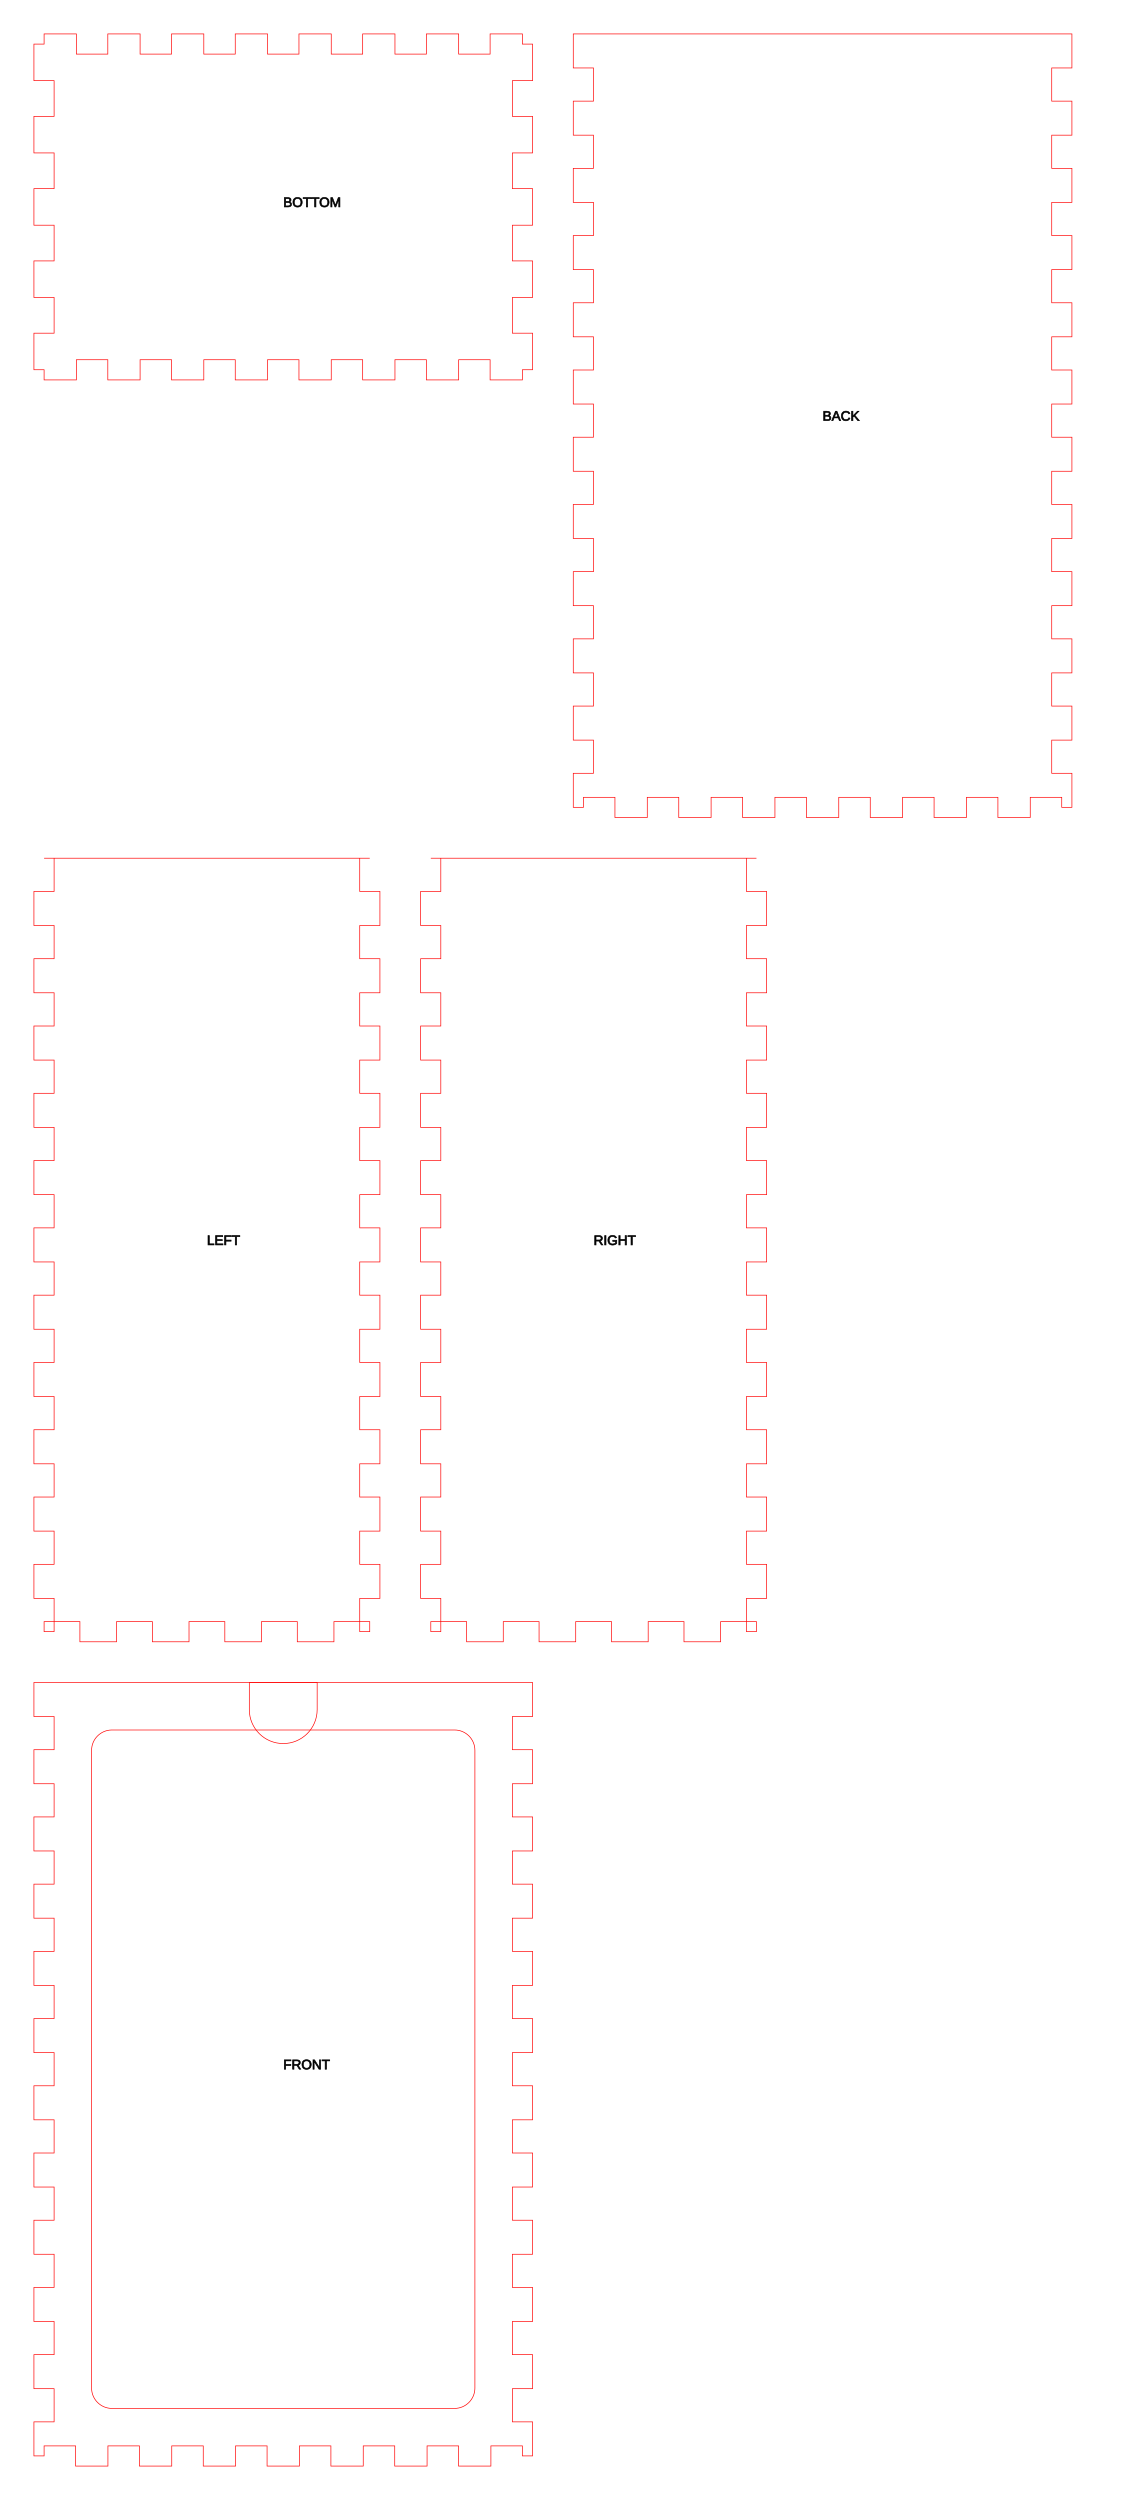
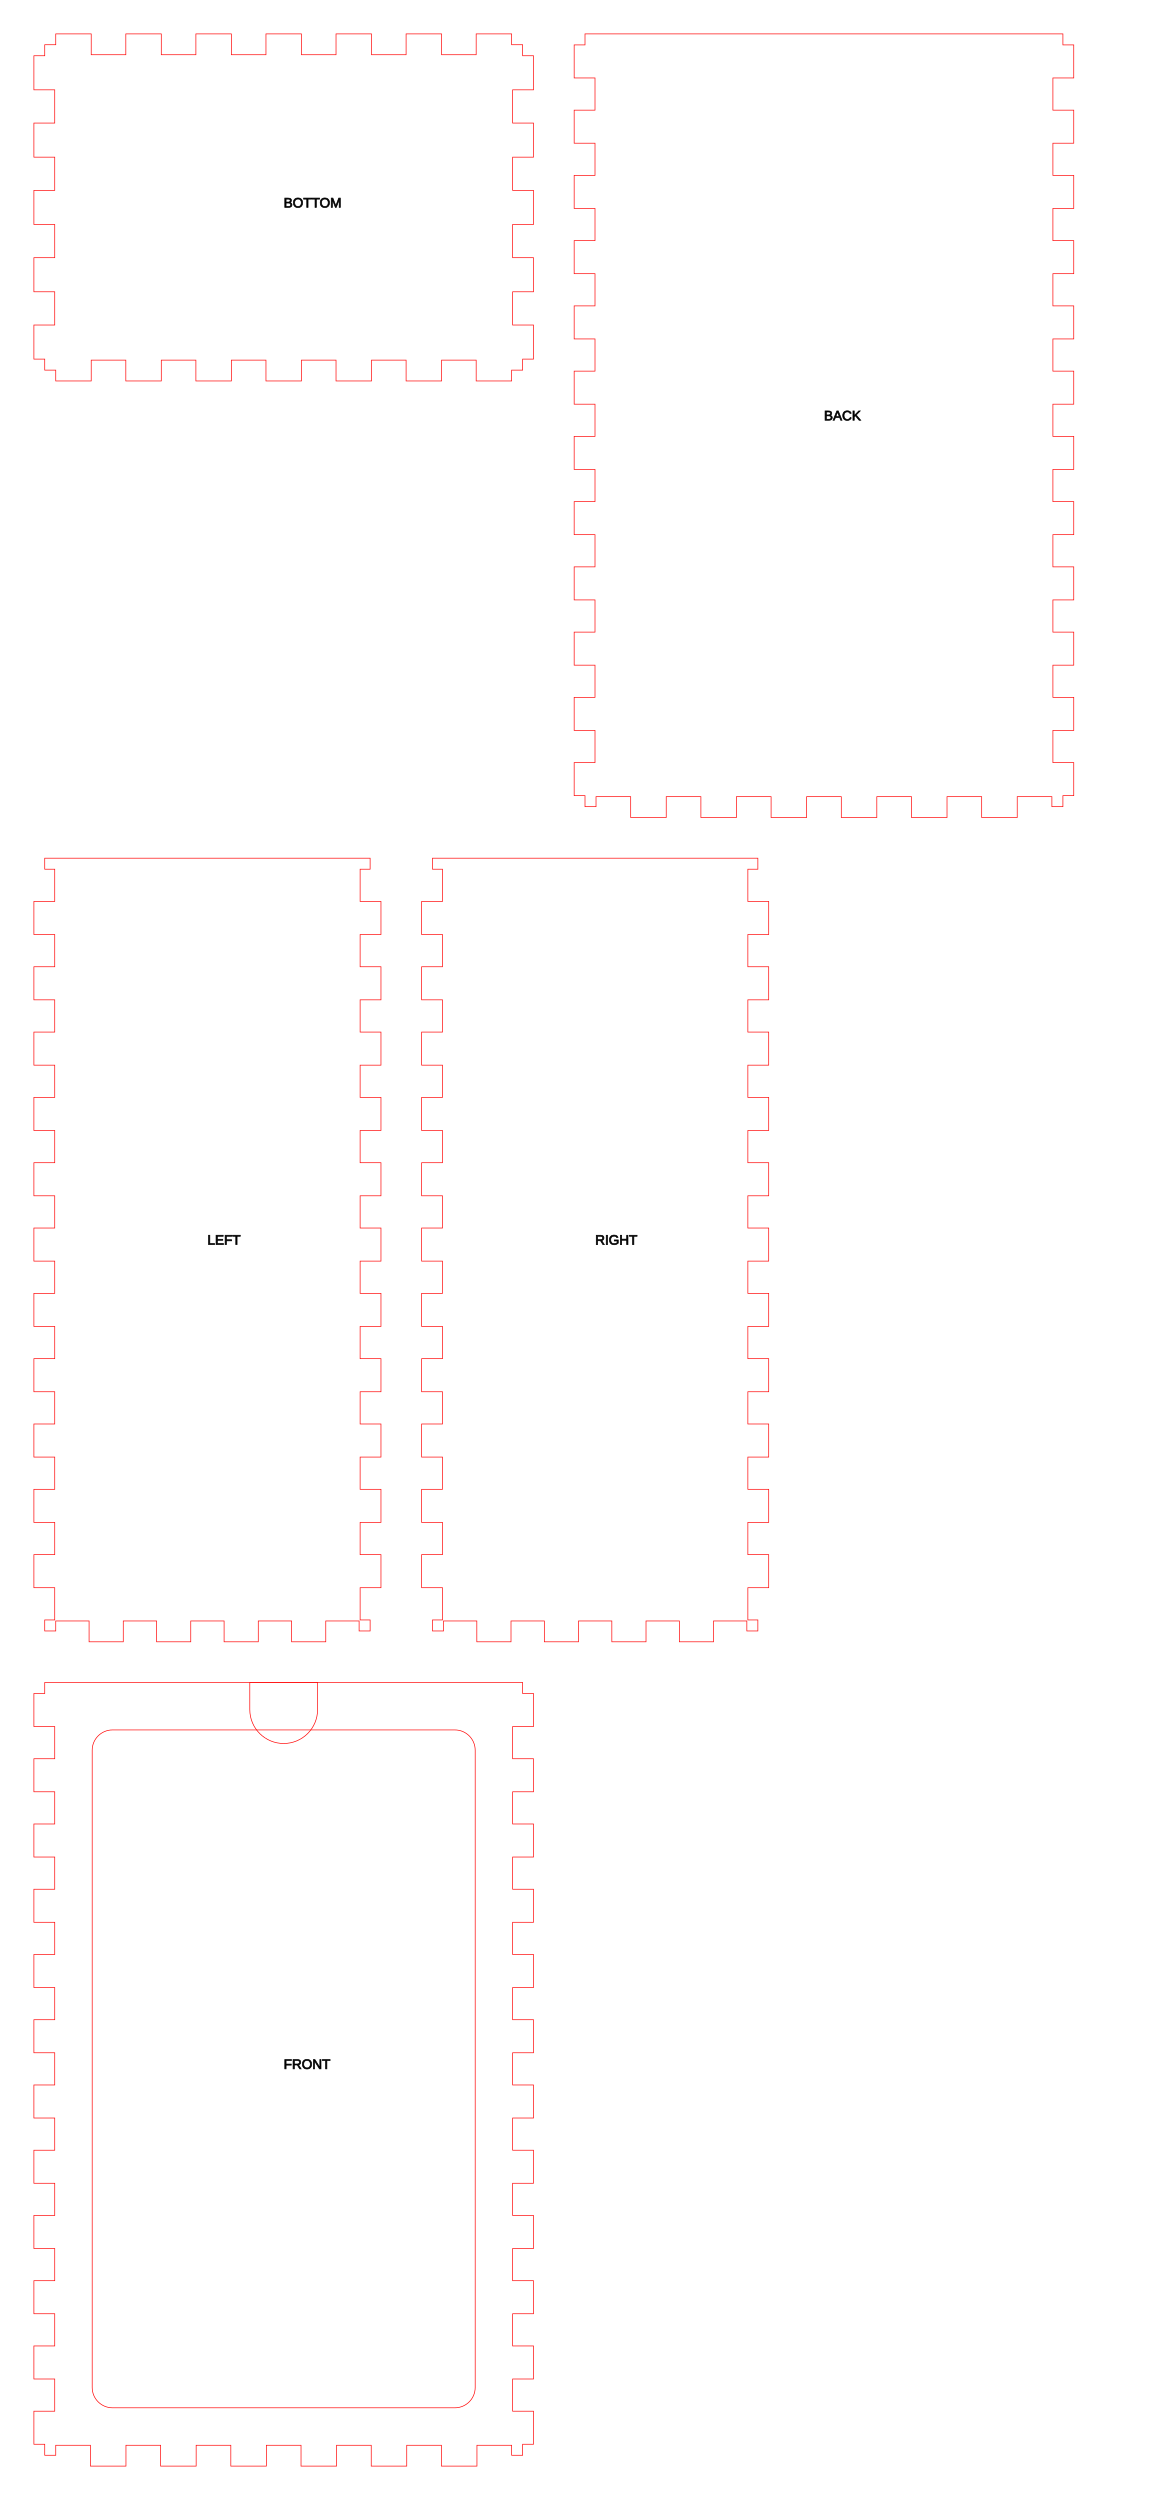
- <svg xmlns="http://www.w3.org/2000/svg" width="338mm" height="737mm" viewBox="0 0 338 737">
+ <svg xmlns="http://www.w3.org/2000/svg" width="338.8mm" height="737.6mm" viewBox="0 0 338.8 737.6">
  <style>
    .cut { fill: none; stroke: #ff0000; stroke-width: 0.2; }
    .score { fill: none; stroke: #0000ff; stroke-width: 0.2; stroke-dasharray: 2 2; }
    .engrave { fill: none; stroke: #000000; stroke-width: 0.2; }
    .text { fill: #000000; font-family: Arial, sans-serif; font-size: 4px; }
  </style>
  <g id="CUT" class="cut">
-     <g id="BOTTOM" transform="translate(13,13)">
-       <path d="M 0 0 L 0 -3 L 9.517 -3 L 9.517 0 L 9.517 2.95 L 18.783 2.95 L 18.783 0 L 18.783 -3 L 28.3 -3 L 28.3 0 L 28.3 2.95 L 37.567 2.95 L 37.567 0 L 37.567 -3 L 47.083 -3 L 47.083 0 L 47.083 2.95 L 56.35 2.95 L 56.35 0 L 56.35 -3 L 65.867 -3 L 65.867 0 L 65.867 2.95 L 75.133 2.95 L 75.133 0 L 75.133 -3 L 84.65 -3 L 84.65 0 L 84.65 2.95 L 93.917 2.95 L 93.917 0 L 93.917 -3 L 103.433 -3 L 103.433 0 L 103.433 2.95 L 112.7 2.95 L 112.7 0 L 112.7 -3 L 122.217 -3 L 122.217 0 L 122.217 2.95 L 131.483 2.95 L 131.483 0 L 131.483 -3 L 141 -3 L 141 0 L 144 0 L 144 10.778 L 141 10.778 L 138.05 10.778 L 138.05 21.306 L 141 21.306 L 144 21.306 L 144 32.083 L 141 32.083 L 138.05 32.083 L 138.05 42.611 L 141 42.611 L 144 42.611 L 144 53.389 L 141 53.389 L 138.05 53.389 L 138.05 63.917 L 141 63.917 L 144 63.917 L 144 74.694 L 141 74.694 L 138.05 74.694 L 138.05 85.222 L 141 85.222 L 144 85.222 L 144 96 L 141 96 L 141 99 L 131.483 99 L 131.483 96 L 131.483 93.05 L 122.217 93.05 L 122.217 96 L 122.217 99 L 112.7 99 L 112.7 96 L 112.7 93.05 L 103.433 93.05 L 103.433 96 L 103.433 99 L 93.917 99 L 93.917 96 L 93.917 93.05 L 84.65 93.05 L 84.65 96 L 84.65 99 L 75.133 99 L 75.133 96 L 75.133 93.05 L 65.867 93.05 L 65.867 96 L 65.867 99 L 56.35 99 L 56.35 96 L 56.35 93.05 L 47.083 93.05 L 47.083 96 L 47.083 99 L 37.567 99 L 37.567 96 L 37.567 93.05 L 28.3 93.05 L 28.3 96 L 28.3 99 L 18.783 99 L 18.783 96 L 18.783 93.05 L 9.517 93.05 L 9.517 96 L 9.517 99 L -0 99 L -0 96 L -3 96 L -3 85.222 L 0 85.222 L 2.95 85.222 L 2.95 74.694 L 0 74.694 L -3 74.694 L -3 63.917 L 0 63.917 L 2.95 63.917 L 2.95 53.389 L 0 53.389 L -3 53.389 L -3 42.611 L 0 42.611 L 2.95 42.611 L 2.95 32.083 L 0 32.083 L -3 32.083 L -3 21.306 L 0 21.306 L 2.95 21.306 L 2.95 10.778 L 0 10.778 L -3 10.778 L -3 0 L 0 0 Z" />
+     <g id="BOTTOM" transform="translate(13.2,13.2)">
+       <path d="M 0 0 L 3.25 0 L 3.25 -3.2 L 13.711 -3.2 L 13.711 0 L 13.711 2.95 L 23.923 2.95 L 23.923 0 L 23.923 -3.2 L 34.385 -3.2 L 34.385 0 L 34.385 2.95 L 44.596 2.95 L 44.596 0 L 44.596 -3.2 L 55.058 -3.2 L 55.058 0 L 55.058 2.95 L 65.269 2.95 L 65.269 0 L 65.269 -3.2 L 75.731 -3.2 L 75.731 0 L 75.731 2.95 L 85.942 2.95 L 85.942 0 L 85.942 -3.2 L 96.404 -3.2 L 96.404 0 L 96.404 2.95 L 106.615 2.95 L 106.615 0 L 106.615 -3.2 L 117.077 -3.2 L 117.077 0 L 117.077 2.95 L 127.289 2.95 L 127.289 0 L 127.289 -3.2 L 137.75 -3.2 L 137.75 0 L 141 0 L 141 3.25 L 144.2 3.25 L 144.2 13.305 L 141 13.305 L 138.05 13.305 L 138.05 23.111 L 141 23.111 L 144.2 23.111 L 144.2 33.167 L 141 33.167 L 138.05 33.167 L 138.05 42.972 L 141 42.972 L 144.2 42.972 L 144.2 53.028 L 141 53.028 L 138.05 53.028 L 138.05 62.833 L 141 62.833 L 144.2 62.833 L 144.2 72.889 L 141 72.889 L 138.05 72.889 L 138.05 82.695 L 141 82.695 L 144.2 82.695 L 144.2 92.75 L 141 92.75 L 141 96 L 137.75 96 L 137.75 99.2 L 127.289 99.2 L 127.289 96 L 127.289 93.05 L 117.077 93.05 L 117.077 96 L 117.077 99.2 L 106.615 99.2 L 106.615 96 L 106.615 93.05 L 96.404 93.05 L 96.404 96 L 96.404 99.2 L 85.942 99.2 L 85.942 96 L 85.942 93.05 L 75.731 93.05 L 75.731 96 L 75.731 99.2 L 65.269 99.2 L 65.269 96 L 65.269 93.05 L 55.058 93.05 L 55.058 96 L 55.058 99.2 L 44.596 99.2 L 44.596 96 L 44.596 93.05 L 34.385 93.05 L 34.385 96 L 34.385 99.2 L 23.923 99.2 L 23.923 96 L 23.923 93.05 L 13.711 93.05 L 13.711 96 L 13.711 99.2 L 3.25 99.2 L 3.25 96 L 0 96 L 0 92.75 L -3.2 92.75 L -3.2 82.695 L 0 82.695 L 2.95 82.695 L 2.95 72.889 L 0 72.889 L -3.2 72.889 L -3.2 62.833 L 0 62.833 L 2.95 62.833 L 2.95 53.028 L 0 53.028 L -3.2 53.028 L -3.2 42.972 L 0 42.972 L 2.95 42.972 L 2.95 33.167 L 0 33.167 L -3.2 33.167 L -3.2 23.111 L 0 23.111 L 2.95 23.111 L 2.95 13.305 L 0 13.305 L -3.2 13.305 L -3.2 3.25 L 0 3.25 L 0 0 Z" />
    </g>
-     <g id="BACK" transform="translate(172,10)">
-       <path d="M 0 0 L 141 0 L 144 0 L 144 10.033 L 141 10.033 L 138.05 10.033 L 138.05 19.815 L 141 19.815 L 144 19.815 L 144 29.848 L 141 29.848 L 138.05 29.848 L 138.05 39.63 L 141 39.63 L 144 39.63 L 144 49.663 L 141 49.663 L 138.05 49.663 L 138.05 59.446 L 141 59.446 L 144 59.446 L 144 69.478 L 141 69.478 L 138.05 69.478 L 138.05 79.261 L 141 79.261 L 144 79.261 L 144 89.293 L 141 89.293 L 138.05 89.293 L 138.05 99.076 L 141 99.076 L 144 99.076 L 144 109.109 L 141 109.109 L 138.05 109.109 L 138.05 118.891 L 141 118.891 L 144 118.891 L 144 128.924 L 141 128.924 L 138.05 128.924 L 138.05 138.707 L 141 138.707 L 144 138.707 L 144 148.739 L 141 148.739 L 138.05 148.739 L 138.05 158.522 L 141 158.522 L 144 158.522 L 144 168.554 L 141 168.554 L 138.05 168.554 L 138.05 178.337 L 141 178.337 L 144 178.337 L 144 188.37 L 141 188.37 L 138.05 188.37 L 138.05 198.152 L 141 198.152 L 144 198.152 L 144 208.185 L 141 208.185 L 138.05 208.185 L 138.05 217.967 L 141 217.967 L 144 217.967 L 144 228 L 141 228 L 141 225.05 L 131.717 225.05 L 131.717 228 L 131.717 231 L 122.183 231 L 122.183 228 L 122.183 225.05 L 112.9 225.05 L 112.9 228 L 112.9 231 L 103.367 231 L 103.367 228 L 103.367 225.05 L 94.083 225.05 L 94.083 228 L 94.083 231 L 84.55 231 L 84.55 228 L 84.55 225.05 L 75.267 225.05 L 75.267 228 L 75.267 231 L 65.733 231 L 65.733 228 L 65.733 225.05 L 56.45 225.05 L 56.45 228 L 56.45 231 L 46.917 231 L 46.917 228 L 46.917 225.05 L 37.633 225.05 L 37.633 228 L 37.633 231 L 28.1 231 L 28.1 228 L 28.1 225.05 L 18.817 225.05 L 18.817 228 L 18.817 231 L 9.283 231 L 9.283 228 L 9.283 225.05 L 0 225.05 L 0 228 L -3 228 L -3 217.967 L 0 217.967 L 2.95 217.967 L 2.95 208.185 L 0 208.185 L -3 208.185 L -3 198.152 L 0 198.152 L 2.95 198.152 L 2.95 188.37 L 0 188.37 L -3 188.37 L -3 178.337 L 0 178.337 L 2.95 178.337 L 2.95 168.554 L 0 168.554 L -3 168.554 L -3 158.522 L 0 158.522 L 2.95 158.522 L 2.95 148.739 L 0 148.739 L -3 148.739 L -3 138.707 L 0 138.707 L 2.95 138.707 L 2.95 128.924 L 0 128.924 L -3 128.924 L -3 118.891 L 0 118.891 L 2.95 118.891 L 2.95 109.109 L 0 109.109 L -3 109.109 L -3 99.076 L 0 99.076 L 2.95 99.076 L 2.95 89.293 L 0 89.293 L -3 89.293 L -3 79.261 L 0 79.261 L 2.95 79.261 L 2.95 69.478 L 0 69.478 L -3 69.478 L -3 59.446 L 0 59.446 L 2.95 59.446 L 2.95 49.663 L 0 49.663 L -3 49.663 L -3 39.63 L 0 39.63 L 2.95 39.63 L 2.95 29.848 L 0 29.848 L -3 29.848 L -3 19.815 L 0 19.815 L 2.95 19.815 L 2.95 10.033 L 0 10.033 L -3 10.033 L -3 -0 L 0 -0 Z" />
+     <g id="BACK" transform="translate(172.6,10)">
+       <path d="M 0 0 L 141 0 L 141 3.25 L 144.2 3.25 L 144.2 13 L 141 13 L 138.05 13 L 138.05 22.5 L 141 22.5 L 144.2 22.5 L 144.2 32.25 L 141 32.25 L 138.05 32.25 L 138.05 41.75 L 141 41.75 L 144.2 41.75 L 144.2 51.5 L 141 51.5 L 138.05 51.5 L 138.05 61 L 141 61 L 144.2 61 L 144.2 70.75 L 141 70.75 L 138.05 70.75 L 138.05 80.25 L 141 80.25 L 144.2 80.25 L 144.2 90 L 141 90 L 138.05 90 L 138.05 99.5 L 141 99.5 L 144.2 99.5 L 144.2 109.25 L 141 109.25 L 138.05 109.25 L 138.05 118.75 L 141 118.75 L 144.2 118.75 L 144.2 128.5 L 141 128.5 L 138.05 128.5 L 138.05 138 L 141 138 L 144.2 138 L 144.2 147.75 L 141 147.75 L 138.05 147.75 L 138.05 157.25 L 141 157.25 L 144.2 157.25 L 144.2 167 L 141 167 L 138.05 167 L 138.05 176.5 L 141 176.5 L 144.2 176.5 L 144.2 186.25 L 141 186.25 L 138.05 186.25 L 138.05 195.75 L 141 195.75 L 144.2 195.75 L 144.2 205.5 L 141 205.5 L 138.05 205.5 L 138.05 215 L 141 215 L 144.2 215 L 144.2 224.75 L 141 224.75 L 141 228 L 137.75 228 L 137.75 225.05 L 127.519 225.05 L 127.519 228 L 127.519 231.2 L 117.038 231.2 L 117.038 228 L 117.038 225.05 L 106.808 225.05 L 106.808 228 L 106.808 231.2 L 96.327 231.2 L 96.327 228 L 96.327 225.05 L 86.096 225.05 L 86.096 228 L 86.096 231.2 L 75.615 231.2 L 75.615 228 L 75.615 225.05 L 65.385 225.05 L 65.385 228 L 65.385 231.2 L 54.904 231.2 L 54.904 228 L 54.904 225.05 L 44.673 225.05 L 44.673 228 L 44.673 231.2 L 34.192 231.2 L 34.192 228 L 34.192 225.05 L 23.962 225.05 L 23.962 228 L 23.962 231.2 L 13.481 231.2 L 13.481 228 L 13.481 225.05 L 3.25 225.05 L 3.25 228 L 0 228 L 0 224.75 L -3.2 224.75 L -3.2 215 L 0 215 L 2.95 215 L 2.95 205.5 L 0 205.5 L -3.2 205.5 L -3.2 195.75 L 0 195.75 L 2.95 195.75 L 2.95 186.25 L 0 186.25 L -3.2 186.25 L -3.2 176.5 L 0 176.5 L 2.95 176.5 L 2.95 167 L 0 167 L -3.2 167 L -3.2 157.25 L 0 157.25 L 2.95 157.25 L 2.95 147.75 L 0 147.75 L -3.2 147.75 L -3.2 138 L 0 138 L 2.95 138 L 2.95 128.5 L 0 128.5 L -3.2 128.5 L -3.2 118.75 L 0 118.75 L 2.95 118.75 L 2.95 109.25 L 0 109.25 L -3.2 109.25 L -3.2 99.5 L 0 99.5 L 2.95 99.5 L 2.95 90 L 0 90 L -3.2 90 L -3.2 80.25 L 0 80.25 L 2.95 80.25 L 2.95 70.75 L 0 70.75 L -3.2 70.75 L -3.2 61 L 0 61 L 2.95 61 L 2.95 51.5 L 0 51.5 L -3.2 51.5 L -3.2 41.75 L 0 41.75 L 2.95 41.75 L 2.95 32.25 L 0 32.25 L -3.2 32.25 L -3.2 22.5 L 0 22.5 L 2.95 22.5 L 2.95 13 L 0 13 L -3.2 13 L -3.2 3.25 L 0 3.25 L 0 0 Z" />
    </g>
-     <g id="LEFT" transform="translate(13,253)">
-       <path d="M 0 0 L 96 0 L 93.05 0 L 93.05 9.793 L 96 9.793 L 99 9.793 L 99 19.837 L 96 19.837 L 93.05 19.837 L 93.05 29.63 L 96 29.63 L 99 29.63 L 99 39.674 L 96 39.674 L 93.05 39.674 L 93.05 49.467 L 96 49.467 L 99 49.467 L 99 59.511 L 96 59.511 L 93.05 59.511 L 93.05 69.304 L 96 69.304 L 99 69.304 L 99 79.348 L 96 79.348 L 93.05 79.348 L 93.05 89.141 L 96 89.141 L 99 89.141 L 99 99.185 L 96 99.185 L 93.05 99.185 L 93.05 108.978 L 96 108.978 L 99 108.978 L 99 119.022 L 96 119.022 L 93.05 119.022 L 93.05 128.815 L 96 128.815 L 99 128.815 L 99 138.859 L 96 138.859 L 93.05 138.859 L 93.05 148.652 L 96 148.652 L 99 148.652 L 99 158.696 L 96 158.696 L 93.05 158.696 L 93.05 168.489 L 96 168.489 L 99 168.489 L 99 178.533 L 96 178.533 L 93.05 178.533 L 93.05 188.326 L 96 188.326 L 99 188.326 L 99 198.37 L 96 198.37 L 93.05 198.37 L 93.05 208.163 L 96 208.163 L 99 208.163 L 99 218.207 L 96 218.207 L 93.05 218.207 L 93.05 228 L 96 228 L 96 225.05 L 85.445 225.05 L 85.445 228 L 85.445 231 L 74.639 231 L 74.639 228 L 74.639 225.05 L 64.083 225.05 L 64.083 228 L 64.083 231 L 53.278 231 L 53.278 228 L 53.278 225.05 L 42.722 225.05 L 42.722 228 L 42.722 231 L 31.917 231 L 31.917 228 L 31.917 225.05 L 21.361 225.05 L 21.361 228 L 21.361 231 L 10.555 231 L 10.555 228 L 10.555 225.05 L -0 225.05 L -0 228 L 2.95 228 L 2.95 218.207 L 0 218.207 L -3 218.207 L -3 208.163 L 0 208.163 L 2.95 208.163 L 2.95 198.37 L 0 198.37 L -3 198.37 L -3 188.326 L 0 188.326 L 2.95 188.326 L 2.95 178.533 L 0 178.533 L -3 178.533 L -3 168.489 L 0 168.489 L 2.95 168.489 L 2.95 158.696 L 0 158.696 L -3 158.696 L -3 148.652 L 0 148.652 L 2.95 148.652 L 2.95 138.859 L 0 138.859 L -3 138.859 L -3 128.815 L 0 128.815 L 2.95 128.815 L 2.95 119.022 L 0 119.022 L -3 119.022 L -3 108.978 L 0 108.978 L 2.95 108.978 L 2.95 99.185 L 0 99.185 L -3 99.185 L -3 89.141 L 0 89.141 L 2.95 89.141 L 2.95 79.348 L 0 79.348 L -3 79.348 L -3 69.304 L 0 69.304 L 2.95 69.304 L 2.95 59.511 L 0 59.511 L -3 59.511 L -3 49.467 L 0 49.467 L 2.95 49.467 L 2.95 39.674 L 0 39.674 L -3 39.674 L -3 29.63 L 0 29.63 L 2.95 29.63 L 2.95 19.837 L 0 19.837 L -3 19.837 L -3 9.793 L 0 9.793 L 2.95 9.793 L 2.95 0 L 0 0 Z" />
+     <g id="LEFT" transform="translate(13.2,253.2)">
+       <path d="M 0 0 L 96 0 L 96 3.25 L 93.05 3.25 L 93.05 12.761 L 96 12.761 L 99.2 12.761 L 99.2 22.522 L 96 22.522 L 93.05 22.522 L 93.05 32.033 L 96 32.033 L 99.2 32.033 L 99.2 41.793 L 96 41.793 L 93.05 41.793 L 93.05 51.304 L 96 51.304 L 99.2 51.304 L 99.2 61.065 L 96 61.065 L 93.05 61.065 L 93.05 70.576 L 96 70.576 L 99.2 70.576 L 99.2 80.337 L 96 80.337 L 93.05 80.337 L 93.05 89.848 L 96 89.848 L 99.2 89.848 L 99.2 99.609 L 96 99.609 L 93.05 99.609 L 93.05 109.12 L 96 109.12 L 99.2 109.12 L 99.2 118.88 L 96 118.88 L 93.05 118.88 L 93.05 128.391 L 96 128.391 L 99.2 128.391 L 99.2 138.152 L 96 138.152 L 93.05 138.152 L 93.05 147.663 L 96 147.663 L 99.2 147.663 L 99.2 157.424 L 96 157.424 L 93.05 157.424 L 93.05 166.935 L 96 166.935 L 99.2 166.935 L 99.2 176.696 L 96 176.696 L 93.05 176.696 L 93.05 186.207 L 96 186.207 L 99.2 186.207 L 99.2 195.967 L 96 195.967 L 93.05 195.967 L 93.05 205.478 L 96 205.478 L 99.2 205.478 L 99.2 215.239 L 96 215.239 L 93.05 215.239 L 93.05 224.75 L 96 224.75 L 96 228 L 92.75 228 L 92.75 225.05 L 82.917 225.05 L 82.917 228 L 82.917 231.2 L 72.833 231.2 L 72.833 228 L 72.833 225.05 L 63 225.05 L 63 228 L 63 231.2 L 52.917 231.2 L 52.917 228 L 52.917 225.05 L 43.083 225.05 L 43.083 228 L 43.083 231.2 L 33 231.2 L 33 228 L 33 225.05 L 23.167 225.05 L 23.167 228 L 23.167 231.2 L 13.083 231.2 L 13.083 228 L 13.083 225.05 L 3.25 225.05 L 3.25 228 L 0 228 L 0 224.75 L 2.95 224.75 L 2.95 215.239 L 0 215.239 L -3.2 215.239 L -3.2 205.478 L 0 205.478 L 2.95 205.478 L 2.95 195.967 L 0 195.967 L -3.2 195.967 L -3.2 186.207 L 0 186.207 L 2.95 186.207 L 2.95 176.696 L 0 176.696 L -3.2 176.696 L -3.2 166.935 L 0 166.935 L 2.95 166.935 L 2.95 157.424 L 0 157.424 L -3.2 157.424 L -3.2 147.663 L 0 147.663 L 2.95 147.663 L 2.95 138.152 L 0 138.152 L -3.2 138.152 L -3.2 128.391 L 0 128.391 L 2.95 128.391 L 2.95 118.88 L 0 118.88 L -3.2 118.88 L -3.2 109.12 L 0 109.12 L 2.95 109.12 L 2.95 99.609 L 0 99.609 L -3.2 99.609 L -3.2 89.848 L 0 89.848 L 2.95 89.848 L 2.95 80.337 L 0 80.337 L -3.2 80.337 L -3.2 70.576 L 0 70.576 L 2.95 70.576 L 2.95 61.065 L 0 61.065 L -3.2 61.065 L -3.2 51.304 L 0 51.304 L 2.95 51.304 L 2.95 41.793 L 0 41.793 L -3.2 41.793 L -3.2 32.033 L 0 32.033 L 2.95 32.033 L 2.95 22.522 L 0 22.522 L -3.2 22.522 L -3.2 12.761 L 0 12.761 L 2.95 12.761 L 2.95 3.25 L 0 3.25 L 0 0 Z" />
    </g>
-     <g id="RIGHT" transform="translate(127,253)">
-       <path d="M 0 0 L 96 0 L 93.05 0 L 93.05 9.793 L 96 9.793 L 99 9.793 L 99 19.837 L 96 19.837 L 93.05 19.837 L 93.05 29.63 L 96 29.63 L 99 29.63 L 99 39.674 L 96 39.674 L 93.05 39.674 L 93.05 49.467 L 96 49.467 L 99 49.467 L 99 59.511 L 96 59.511 L 93.05 59.511 L 93.05 69.304 L 96 69.304 L 99 69.304 L 99 79.348 L 96 79.348 L 93.05 79.348 L 93.05 89.141 L 96 89.141 L 99 89.141 L 99 99.185 L 96 99.185 L 93.05 99.185 L 93.05 108.978 L 96 108.978 L 99 108.978 L 99 119.022 L 96 119.022 L 93.05 119.022 L 93.05 128.815 L 96 128.815 L 99 128.815 L 99 138.859 L 96 138.859 L 93.05 138.859 L 93.05 148.652 L 96 148.652 L 99 148.652 L 99 158.696 L 96 158.696 L 93.05 158.696 L 93.05 168.489 L 96 168.489 L 99 168.489 L 99 178.533 L 96 178.533 L 93.05 178.533 L 93.05 188.326 L 96 188.326 L 99 188.326 L 99 198.37 L 96 198.37 L 93.05 198.37 L 93.05 208.163 L 96 208.163 L 99 208.163 L 99 218.207 L 96 218.207 L 93.05 218.207 L 93.05 228 L 96 228 L 96 225.05 L 85.445 225.05 L 85.445 228 L 85.445 231 L 74.639 231 L 74.639 228 L 74.639 225.05 L 64.083 225.05 L 64.083 228 L 64.083 231 L 53.278 231 L 53.278 228 L 53.278 225.05 L 42.722 225.05 L 42.722 228 L 42.722 231 L 31.917 231 L 31.917 228 L 31.917 225.05 L 21.361 225.05 L 21.361 228 L 21.361 231 L 10.555 231 L 10.555 228 L 10.555 225.05 L -0 225.05 L -0 228 L 2.95 228 L 2.95 218.207 L 0 218.207 L -3 218.207 L -3 208.163 L 0 208.163 L 2.95 208.163 L 2.95 198.37 L 0 198.37 L -3 198.37 L -3 188.326 L 0 188.326 L 2.95 188.326 L 2.95 178.533 L 0 178.533 L -3 178.533 L -3 168.489 L 0 168.489 L 2.95 168.489 L 2.95 158.696 L 0 158.696 L -3 158.696 L -3 148.652 L 0 148.652 L 2.95 148.652 L 2.95 138.859 L 0 138.859 L -3 138.859 L -3 128.815 L 0 128.815 L 2.95 128.815 L 2.95 119.022 L 0 119.022 L -3 119.022 L -3 108.978 L 0 108.978 L 2.95 108.978 L 2.95 99.185 L 0 99.185 L -3 99.185 L -3 89.141 L 0 89.141 L 2.95 89.141 L 2.95 79.348 L 0 79.348 L -3 79.348 L -3 69.304 L 0 69.304 L 2.95 69.304 L 2.95 59.511 L 0 59.511 L -3 59.511 L -3 49.467 L 0 49.467 L 2.95 49.467 L 2.95 39.674 L 0 39.674 L -3 39.674 L -3 29.63 L 0 29.63 L 2.95 29.63 L 2.95 19.837 L 0 19.837 L -3 19.837 L -3 9.793 L 0 9.793 L 2.95 9.793 L 2.95 0 L 0 0 Z" />
+     <g id="RIGHT" transform="translate(127.6,253.2)">
+       <path d="M 0 0 L 96 0 L 96 3.25 L 93.05 3.25 L 93.05 12.761 L 96 12.761 L 99.2 12.761 L 99.2 22.522 L 96 22.522 L 93.05 22.522 L 93.05 32.033 L 96 32.033 L 99.2 32.033 L 99.2 41.793 L 96 41.793 L 93.05 41.793 L 93.05 51.304 L 96 51.304 L 99.2 51.304 L 99.2 61.065 L 96 61.065 L 93.05 61.065 L 93.05 70.576 L 96 70.576 L 99.2 70.576 L 99.2 80.337 L 96 80.337 L 93.05 80.337 L 93.05 89.848 L 96 89.848 L 99.2 89.848 L 99.2 99.609 L 96 99.609 L 93.05 99.609 L 93.05 109.12 L 96 109.12 L 99.2 109.12 L 99.2 118.88 L 96 118.88 L 93.05 118.88 L 93.05 128.391 L 96 128.391 L 99.2 128.391 L 99.2 138.152 L 96 138.152 L 93.05 138.152 L 93.05 147.663 L 96 147.663 L 99.2 147.663 L 99.2 157.424 L 96 157.424 L 93.05 157.424 L 93.05 166.935 L 96 166.935 L 99.2 166.935 L 99.2 176.696 L 96 176.696 L 93.05 176.696 L 93.05 186.207 L 96 186.207 L 99.2 186.207 L 99.2 195.967 L 96 195.967 L 93.05 195.967 L 93.05 205.478 L 96 205.478 L 99.2 205.478 L 99.2 215.239 L 96 215.239 L 93.05 215.239 L 93.05 224.75 L 96 224.75 L 96 228 L 92.75 228 L 92.75 225.05 L 82.917 225.05 L 82.917 228 L 82.917 231.2 L 72.833 231.2 L 72.833 228 L 72.833 225.05 L 63 225.05 L 63 228 L 63 231.2 L 52.917 231.2 L 52.917 228 L 52.917 225.05 L 43.083 225.05 L 43.083 228 L 43.083 231.2 L 33 231.2 L 33 228 L 33 225.05 L 23.167 225.05 L 23.167 228 L 23.167 231.2 L 13.083 231.2 L 13.083 228 L 13.083 225.05 L 3.25 225.05 L 3.25 228 L 0 228 L 0 224.75 L 2.95 224.75 L 2.95 215.239 L 0 215.239 L -3.2 215.239 L -3.2 205.478 L 0 205.478 L 2.95 205.478 L 2.95 195.967 L 0 195.967 L -3.2 195.967 L -3.2 186.207 L 0 186.207 L 2.95 186.207 L 2.95 176.696 L 0 176.696 L -3.2 176.696 L -3.2 166.935 L 0 166.935 L 2.95 166.935 L 2.95 157.424 L 0 157.424 L -3.2 157.424 L -3.2 147.663 L 0 147.663 L 2.95 147.663 L 2.95 138.152 L 0 138.152 L -3.2 138.152 L -3.2 128.391 L 0 128.391 L 2.95 128.391 L 2.95 118.88 L 0 118.88 L -3.2 118.88 L -3.2 109.12 L 0 109.12 L 2.95 109.12 L 2.95 99.609 L 0 99.609 L -3.2 99.609 L -3.2 89.848 L 0 89.848 L 2.95 89.848 L 2.95 80.337 L 0 80.337 L -3.2 80.337 L -3.2 70.576 L 0 70.576 L 2.95 70.576 L 2.95 61.065 L 0 61.065 L -3.2 61.065 L -3.2 51.304 L 0 51.304 L 2.95 51.304 L 2.95 41.793 L 0 41.793 L -3.2 41.793 L -3.2 32.033 L 0 32.033 L 2.95 32.033 L 2.95 22.522 L 0 22.522 L -3.2 22.522 L -3.2 12.761 L 0 12.761 L 2.95 12.761 L 2.95 3.25 L 0 3.25 L 0 0 Z" />
    </g>
-     <g id="FRONT" transform="translate(13,496)">
-       <path d="M 0 0 L 141 0 L 144 0 L 144 10.033 L 141 10.033 L 138.05 10.033 L 138.05 19.815 L 141 19.815 L 144 19.815 L 144 29.848 L 141 29.848 L 138.05 29.848 L 138.05 39.63 L 141 39.63 L 144 39.63 L 144 49.663 L 141 49.663 L 138.05 49.663 L 138.05 59.446 L 141 59.446 L 144 59.446 L 144 69.478 L 141 69.478 L 138.05 69.478 L 138.05 79.261 L 141 79.261 L 144 79.261 L 144 89.293 L 141 89.293 L 138.05 89.293 L 138.05 99.076 L 141 99.076 L 144 99.076 L 144 109.109 L 141 109.109 L 138.05 109.109 L 138.05 118.891 L 141 118.891 L 144 118.891 L 144 128.924 L 141 128.924 L 138.05 128.924 L 138.05 138.707 L 141 138.707 L 144 138.707 L 144 148.739 L 141 148.739 L 138.05 148.739 L 138.05 158.522 L 141 158.522 L 144 158.522 L 144 168.554 L 141 168.554 L 138.05 168.554 L 138.05 178.337 L 141 178.337 L 144 178.337 L 144 188.37 L 141 188.37 L 138.05 188.37 L 138.05 198.152 L 141 198.152 L 144 198.152 L 144 208.185 L 141 208.185 L 138.05 208.185 L 138.05 217.967 L 141 217.967 L 144 217.967 L 144 228 L 141 228 L 141 225.05 L 131.717 225.05 L 131.717 228 L 131.717 231 L 122.183 231 L 122.183 228 L 122.183 225.05 L 112.9 225.05 L 112.9 228 L 112.9 231 L 103.367 231 L 103.367 228 L 103.367 225.05 L 94.083 225.05 L 94.083 228 L 94.083 231 L 84.55 231 L 84.55 228 L 84.55 225.05 L 75.267 225.05 L 75.267 228 L 75.267 231 L 65.733 231 L 65.733 228 L 65.733 225.05 L 56.45 225.05 L 56.45 228 L 56.45 231 L 46.917 231 L 46.917 228 L 46.917 225.05 L 37.633 225.05 L 37.633 228 L 37.633 231 L 28.1 231 L 28.1 228 L 28.1 225.05 L 18.817 225.05 L 18.817 228 L 18.817 231 L 9.283 231 L 9.283 228 L 9.283 225.05 L 0 225.05 L 0 228 L -3 228 L -3 217.967 L 0 217.967 L 2.95 217.967 L 2.95 208.185 L 0 208.185 L -3 208.185 L -3 198.152 L 0 198.152 L 2.95 198.152 L 2.95 188.37 L 0 188.37 L -3 188.37 L -3 178.337 L 0 178.337 L 2.95 178.337 L 2.95 168.554 L 0 168.554 L -3 168.554 L -3 158.522 L 0 158.522 L 2.95 158.522 L 2.95 148.739 L 0 148.739 L -3 148.739 L -3 138.707 L 0 138.707 L 2.95 138.707 L 2.95 128.924 L 0 128.924 L -3 128.924 L -3 118.891 L 0 118.891 L 2.95 118.891 L 2.95 109.109 L 0 109.109 L -3 109.109 L -3 99.076 L 0 99.076 L 2.95 99.076 L 2.95 89.293 L 0 89.293 L -3 89.293 L -3 79.261 L 0 79.261 L 2.95 79.261 L 2.95 69.478 L 0 69.478 L -3 69.478 L -3 59.446 L 0 59.446 L 2.95 59.446 L 2.95 49.663 L 0 49.663 L -3 49.663 L -3 39.63 L 0 39.63 L 2.95 39.63 L 2.95 29.848 L 0 29.848 L -3 29.848 L -3 19.815 L 0 19.815 L 2.95 19.815 L 2.95 10.033 L 0 10.033 L -3 10.033 L -3 -0 L 0 -0 Z" />
+     <g id="FRONT" transform="translate(13.2,496.4)">
+       <path d="M 0 0 L 141 0 L 141 3.25 L 144.2 3.25 L 144.2 13 L 141 13 L 138.05 13 L 138.05 22.5 L 141 22.5 L 144.2 22.5 L 144.2 32.25 L 141 32.25 L 138.05 32.25 L 138.05 41.75 L 141 41.75 L 144.2 41.75 L 144.2 51.5 L 141 51.5 L 138.05 51.5 L 138.05 61 L 141 61 L 144.2 61 L 144.2 70.75 L 141 70.75 L 138.05 70.75 L 138.05 80.25 L 141 80.25 L 144.2 80.25 L 144.2 90 L 141 90 L 138.05 90 L 138.05 99.5 L 141 99.5 L 144.2 99.5 L 144.2 109.25 L 141 109.25 L 138.05 109.25 L 138.05 118.75 L 141 118.75 L 144.2 118.75 L 144.2 128.5 L 141 128.5 L 138.05 128.5 L 138.05 138 L 141 138 L 144.2 138 L 144.2 147.75 L 141 147.75 L 138.05 147.75 L 138.05 157.25 L 141 157.25 L 144.2 157.25 L 144.2 167 L 141 167 L 138.05 167 L 138.05 176.5 L 141 176.5 L 144.2 176.5 L 144.2 186.25 L 141 186.25 L 138.05 186.25 L 138.05 195.75 L 141 195.75 L 144.2 195.75 L 144.2 205.5 L 141 205.5 L 138.05 205.5 L 138.05 215 L 141 215 L 144.2 215 L 144.2 224.75 L 141 224.75 L 141 228 L 137.75 228 L 137.75 225.05 L 127.519 225.05 L 127.519 228 L 127.519 231.2 L 117.038 231.2 L 117.038 228 L 117.038 225.05 L 106.808 225.05 L 106.808 228 L 106.808 231.2 L 96.327 231.2 L 96.327 228 L 96.327 225.05 L 86.096 225.05 L 86.096 228 L 86.096 231.2 L 75.615 231.2 L 75.615 228 L 75.615 225.05 L 65.385 225.05 L 65.385 228 L 65.385 231.2 L 54.904 231.2 L 54.904 228 L 54.904 225.05 L 44.673 225.05 L 44.673 228 L 44.673 231.2 L 34.192 231.2 L 34.192 228 L 34.192 225.05 L 23.962 225.05 L 23.962 228 L 23.962 231.2 L 13.481 231.2 L 13.481 228 L 13.481 225.05 L 3.25 225.05 L 3.25 228 L 0 228 L 0 224.75 L -3.2 224.75 L -3.2 215 L 0 215 L 2.95 215 L 2.95 205.5 L 0 205.5 L -3.2 205.5 L -3.2 195.75 L 0 195.75 L 2.95 195.75 L 2.95 186.25 L 0 186.25 L -3.2 186.25 L -3.2 176.5 L 0 176.5 L 2.95 176.5 L 2.95 167 L 0 167 L -3.2 167 L -3.2 157.25 L 0 157.25 L 2.95 157.25 L 2.95 147.75 L 0 147.75 L -3.2 147.75 L -3.2 138 L 0 138 L 2.95 138 L 2.95 128.5 L 0 128.5 L -3.2 128.5 L -3.2 118.75 L 0 118.75 L 2.95 118.75 L 2.95 109.25 L 0 109.25 L -3.2 109.25 L -3.2 99.5 L 0 99.5 L 2.95 99.5 L 2.95 90 L 0 90 L -3.2 90 L -3.2 80.25 L 0 80.25 L 2.95 80.25 L 2.95 70.75 L 0 70.75 L -3.2 70.75 L -3.2 61 L 0 61 L 2.95 61 L 2.95 51.5 L 0 51.5 L -3.2 51.5 L -3.2 41.75 L 0 41.75 L 2.95 41.75 L 2.95 32.25 L 0 32.25 L -3.2 32.25 L -3.2 22.5 L 0 22.5 L 2.95 22.5 L 2.95 13 L 0 13 L -3.2 13 L -3.2 3.25 L 0 3.25 L 0 0 Z" />
      <path d="M 20 14 L 121 14 A 6 6 0 0 1 127 20 L 127 208 A 6 6 0 0 1 121 214 L 20 214 A 6 6 0 0 1 14 208 L 14 20 A 6 6 0 0 1 20 14 Z" />
      <path d="M 60.5 0 L 60.5 8 A 10 10 0 0 0 80.5 8 L 80.5 0 Z" />
    </g>
  </g>
  <g id="SCORE" class="score">
  </g>
  <g id="ENGRAVE" class="engrave">
-     <text class="text" x="83.5" y="61">BOTTOM</text>
-     <text class="text" x="242.5" y="124">BACK</text>
-     <text class="text" x="61" y="367">LEFT</text>
-     <text class="text" x="175" y="367">RIGHT</text>
-     <text class="text" x="83.5" y="610">FRONT</text>
+     <text class="text" x="83.7" y="61.2">BOTTOM</text>
+     <text class="text" x="243.1" y="124">BACK</text>
+     <text class="text" x="61.2" y="367.2">LEFT</text>
+     <text class="text" x="175.6" y="367.2">RIGHT</text>
+     <text class="text" x="83.7" y="610.4">FRONT</text>
  </g>
</svg>
